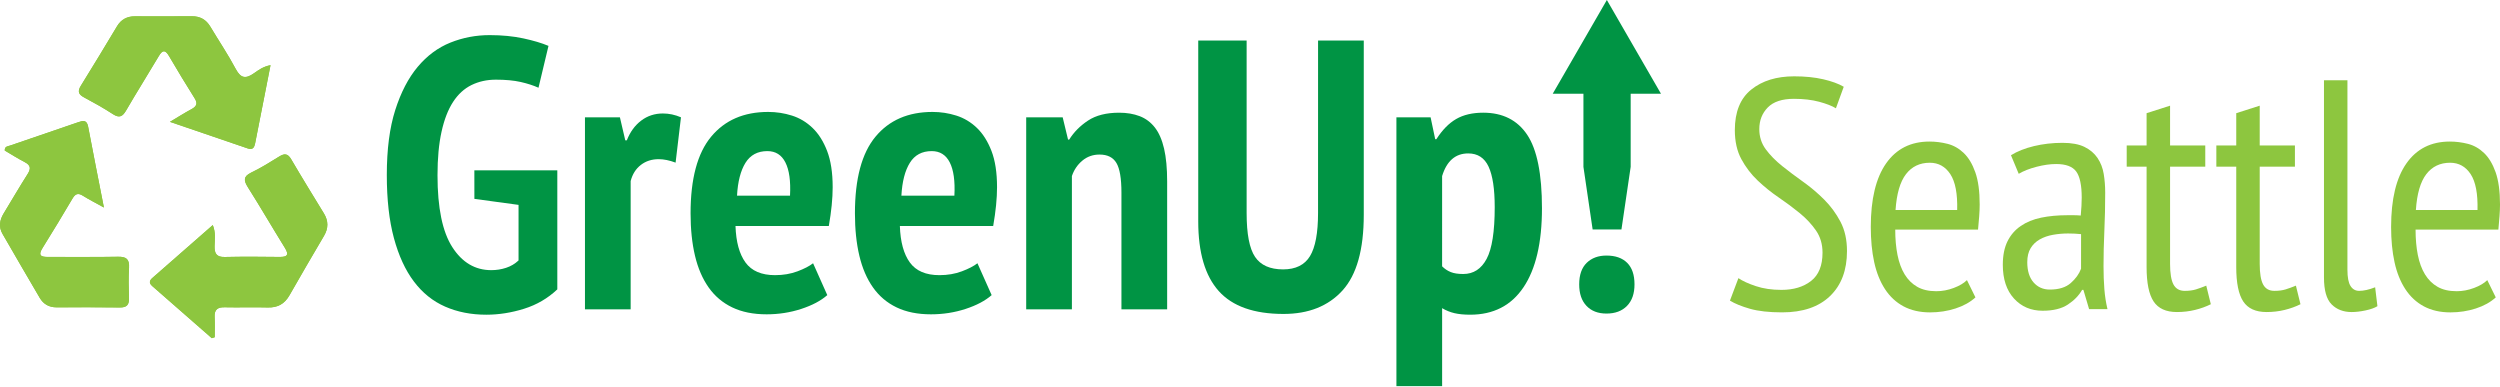
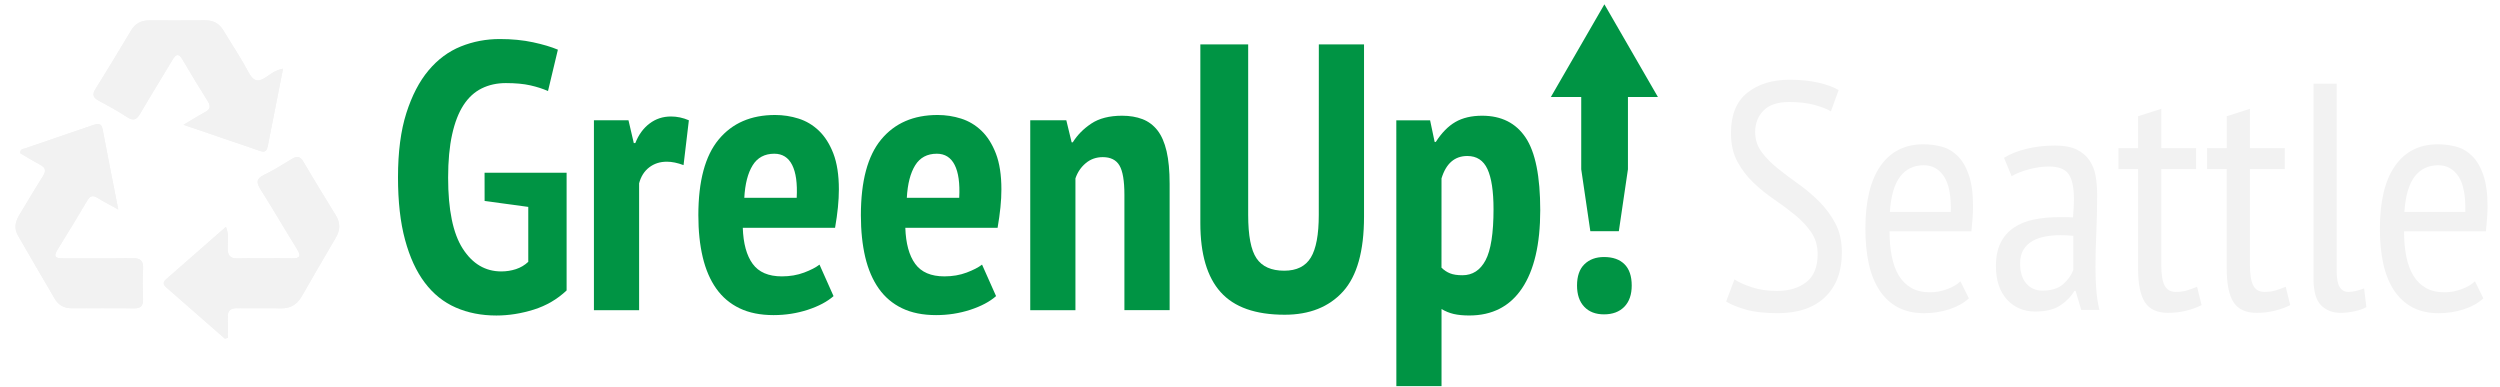
- <svg xmlns="http://www.w3.org/2000/svg" version="1.1" id="Layer_1" x="0px" y="0px" width="270.275px" height="41.744px" viewBox="18.552 13.036 270.275 41.744" enable-background="new 18.552 13.036 270.275 41.744" xml:space="preserve">
+ <svg xmlns="http://www.w3.org/2000/svg" version="1.1" id="Layer_1" x="0px" y="0px" width="273.333px" height="42.213px" viewBox="-1.696 0 273.333 42.213" enable-background="new -1.696 0 273.333 42.213" xml:space="preserve">
  <g>
-     <path fill="#009444" d="M69.835,31.448h8.968v12.871c-1.024,0.969-2.221,1.667-3.591,2.096c-1.37,0.429-2.733,0.644-4.089,0.644   c-1.633,0-3.114-0.291-4.442-0.872c-1.328-0.581-2.457-1.487-3.384-2.72c-0.928-1.23-1.647-2.795-2.159-4.692   c-0.513-1.895-0.768-4.172-0.768-6.829c0-2.767,0.304-5.107,0.913-7.016c0.609-1.91,1.418-3.467,2.429-4.671   c1.01-1.204,2.186-2.076,3.529-2.616c1.343-0.54,2.761-0.81,4.256-0.81c1.329,0,2.539,0.118,3.633,0.353   c1.093,0.235,1.999,0.506,2.719,0.81l-1.08,4.525c-0.554-0.249-1.197-0.457-1.93-0.623c-0.734-0.166-1.626-0.249-2.678-0.249   c-0.969,0-1.847,0.194-2.636,0.581c-0.789,0.388-1.453,0.997-1.993,1.827c-0.539,0.831-0.955,1.903-1.245,3.218   c-0.291,1.315-0.436,2.885-0.436,4.712c0,3.515,0.532,6.103,1.599,7.764c1.065,1.661,2.47,2.491,4.214,2.491   c0.553,0,1.085-0.083,1.598-0.251c0.512-0.167,0.962-0.434,1.35-0.798v-6.007l-4.774-0.65L69.835,31.448L69.835,31.448z" />
-     <path fill="#009444" d="M91.59,30.618c-0.665-0.249-1.273-0.374-1.827-0.374c-0.747,0-1.391,0.208-1.93,0.623   c-0.54,0.416-0.907,0.997-1.101,1.744v13.867h-4.94v-20.76h3.778l0.581,2.492h0.166c0.359-0.914,0.878-1.625,1.557-2.138   c0.677-0.512,1.459-0.768,2.346-0.768c0.665,0,1.314,0.139,1.952,0.415L91.59,30.618z" />
-     <path fill="#009444" d="M107.99,44.941c-0.692,0.609-1.633,1.107-2.823,1.495s-2.436,0.581-3.736,0.581   c-1.439,0-2.678-0.249-3.716-0.748c-1.038-0.498-1.889-1.218-2.553-2.159c-0.664-0.94-1.156-2.083-1.474-3.425   c-0.319-1.342-0.478-2.871-0.478-4.587c0-3.737,0.74-6.498,2.222-8.283c1.48-1.785,3.535-2.678,6.165-2.678   c0.885,0,1.744,0.132,2.574,0.395c0.831,0.263,1.571,0.706,2.221,1.329c0.65,0.622,1.177,1.453,1.578,2.491   c0.4,1.038,0.602,2.346,0.602,3.923c0,0.61-0.035,1.26-0.104,1.952c-0.069,0.692-0.173,1.44-0.312,2.242H98.067   c0.056,1.716,0.415,3.031,1.08,3.944c0.664,0.913,1.729,1.37,3.197,1.37c0.886,0,1.695-0.139,2.429-0.415   c0.733-0.277,1.294-0.567,1.681-0.872L107.99,44.941z M101.513,29.372c-1.052,0-1.841,0.422-2.367,1.266   c-0.526,0.845-0.831,2.028-0.914,3.55h5.729c0.083-1.578-0.083-2.774-0.499-3.591C103.049,29.781,102.398,29.372,101.513,29.372z" />
-     <path fill="#009444" d="M125.759,44.941c-0.692,0.609-1.634,1.107-2.823,1.495c-1.19,0.388-2.436,0.581-3.736,0.581   c-1.44,0-2.678-0.249-3.716-0.748c-1.039-0.498-1.889-1.218-2.553-2.159c-0.664-0.94-1.156-2.083-1.474-3.425   c-0.318-1.342-0.478-2.871-0.478-4.587c0-3.737,0.74-6.498,2.221-8.283c1.481-1.785,3.535-2.678,6.166-2.678   c0.886,0,1.744,0.132,2.574,0.395c0.831,0.263,1.571,0.706,2.222,1.329c0.65,0.622,1.175,1.453,1.578,2.491   c0.401,1.038,0.602,2.346,0.602,3.923c0,0.61-0.035,1.26-0.104,1.952c-0.07,0.692-0.173,1.44-0.312,2.242h-10.089   c0.056,1.716,0.415,3.031,1.08,3.944s1.729,1.37,3.197,1.37c0.885,0,1.695-0.139,2.428-0.415c0.733-0.277,1.294-0.567,1.682-0.872   L125.759,44.941z M119.282,29.372c-1.053,0-1.842,0.422-2.366,1.266c-0.526,0.845-0.831,2.028-0.914,3.55h5.729   c0.083-1.578-0.083-2.774-0.499-3.591C120.819,29.781,120.167,29.372,119.282,29.372z" />
-     <path fill="#009444" d="M139.791,46.477V33.856c0-1.521-0.18-2.587-0.54-3.197c-0.359-0.608-0.969-0.914-1.827-0.914   c-0.72,0-1.342,0.222-1.868,0.665c-0.526,0.443-0.899,0.997-1.121,1.661v14.406h-4.941V25.718h3.944l0.581,2.408h0.125   c0.499-0.803,1.176-1.487,2.035-2.055c0.857-0.567,1.979-0.851,3.363-0.851c0.83,0,1.57,0.125,2.222,0.374   c0.649,0.25,1.196,0.658,1.64,1.226c0.442,0.567,0.774,1.328,0.997,2.283c0.221,0.955,0.332,2.138,0.332,3.55v13.824H139.791z" />
-     <path fill="#009444" d="M161.048,17.416h4.941v18.849c0,3.764-0.769,6.491-2.304,8.179c-1.537,1.688-3.661,2.532-6.374,2.532   c-3.184,0-5.516-0.823-6.996-2.47c-1.48-1.646-2.221-4.158-2.221-7.536V17.416h5.231v18.641c0,2.27,0.303,3.854,0.913,4.753   c0.608,0.9,1.619,1.35,3.03,1.35c1.356,0,2.326-0.478,2.906-1.432c0.582-0.955,0.872-2.512,0.872-4.671L161.048,17.416   L161.048,17.416z" />
-     <path fill="#009444" d="M169.518,25.718h3.696l0.498,2.367h0.125c0.637-0.996,1.349-1.723,2.137-2.18   c0.789-0.457,1.765-0.686,2.927-0.686c2.104,0,3.689,0.796,4.755,2.387c1.065,1.592,1.598,4.243,1.598,7.951   c0,3.71-0.665,6.554-1.993,8.532c-1.329,1.98-3.253,2.969-5.771,2.969c-0.663,0-1.231-0.056-1.702-0.167   c-0.471-0.111-0.913-0.291-1.328-0.54v8.428h-4.941L169.518,25.718L169.518,25.718z M174.458,41.827   c0.277,0.277,0.588,0.485,0.934,0.623c0.347,0.14,0.795,0.208,1.35,0.208c1.107,0,1.951-0.546,2.533-1.64   c0.581-1.093,0.871-2.954,0.871-5.584c0-1.965-0.221-3.425-0.663-4.38c-0.443-0.955-1.177-1.432-2.201-1.432   c-1.384,0-2.325,0.816-2.823,2.449L174.458,41.827L174.458,41.827z" />
+     <path fill="#009444" d="M51.283,18.883h8.97v12.872c-1.024,0.969-2.223,1.666-3.593,2.096c-1.37,0.428-2.731,0.645-4.089,0.645   c-1.633,0-3.114-0.291-4.44-0.873c-1.328-0.58-2.457-1.486-3.386-2.721c-0.928-1.229-1.646-2.795-2.157-4.691   c-0.515-1.895-0.77-4.172-0.77-6.828c0-2.769,0.304-5.107,0.913-7.017c0.609-1.91,1.418-3.468,2.429-4.672   c1.012-1.204,2.188-2.076,3.529-2.616s2.761-0.81,4.256-0.81c1.329,0,2.539,0.118,3.633,0.353c1.095,0.235,1.999,0.506,2.721,0.81   l-1.08,4.524c-0.556-0.248-1.197-0.457-1.932-0.623c-0.733-0.166-1.626-0.248-2.678-0.248c-0.969,0-1.847,0.192-2.636,0.58   c-0.789,0.389-1.453,0.998-1.993,1.828c-0.539,0.83-0.955,1.901-1.245,3.217c-0.291,1.314-0.436,2.886-0.436,4.713   c0,3.514,0.53,6.102,1.599,7.764c1.065,1.66,2.47,2.49,4.214,2.49c0.553,0,1.085-0.082,1.6-0.25   c0.512-0.168,0.962-0.434,1.35-0.799v-6.006l-4.774-0.65L51.283,18.883L51.283,18.883z" />
+     <path fill="#009444" d="M73.038,18.053c-0.665-0.249-1.271-0.374-1.825-0.374c-0.747,0-1.393,0.208-1.932,0.623   c-0.54,0.416-0.907,0.997-1.101,1.743v13.868h-4.94V13.152h3.778l0.581,2.492h0.166c0.357-0.914,0.878-1.625,1.557-2.138   c0.677-0.514,1.459-0.77,2.348-0.77c0.663,0,1.312,0.139,1.95,0.415L73.038,18.053z" />
+     <path fill="#009444" d="M89.438,32.376c-0.692,0.607-1.633,1.105-2.823,1.496c-1.188,0.387-2.436,0.58-3.734,0.58   c-1.439,0-2.68-0.248-3.718-0.748c-1.038-0.498-1.889-1.219-2.553-2.158c-0.664-0.941-1.156-2.084-1.474-3.426   c-0.319-1.344-0.479-2.871-0.479-4.586c0-3.739,0.74-6.499,2.224-8.284c1.479-1.785,3.533-2.678,6.165-2.678   c0.885,0,1.742,0.131,2.572,0.395c0.831,0.263,1.571,0.705,2.223,1.328c0.648,0.623,1.177,1.453,1.578,2.492   c0.398,1.037,0.602,2.346,0.602,3.922c0,0.61-0.035,1.26-0.104,1.954c-0.067,0.689-0.173,1.438-0.312,2.24H79.515   c0.056,1.717,0.415,3.031,1.08,3.943c0.664,0.914,1.729,1.371,3.197,1.371c0.886,0,1.693-0.141,2.429-0.416   c0.731-0.277,1.294-0.566,1.681-0.871L89.438,32.376z M82.962,16.807c-1.054,0-1.843,0.422-2.367,1.266   c-0.526,0.846-0.831,2.028-0.914,3.551h5.729c0.083-1.579-0.083-2.774-0.499-3.592C84.497,17.216,83.846,16.807,82.962,16.807z" />
+     <path fill="#009444" d="M107.207,32.376c-0.69,0.607-1.634,1.105-2.821,1.496c-1.19,0.387-2.438,0.58-3.736,0.58   c-1.439,0-2.678-0.248-3.716-0.748c-1.039-0.498-1.889-1.219-2.553-2.158c-0.664-0.941-1.156-2.084-1.476-3.426   c-0.316-1.344-0.478-2.871-0.478-4.586c0-3.739,0.74-6.499,2.221-8.284c1.481-1.785,3.535-2.678,6.166-2.678   c0.886,0,1.744,0.131,2.574,0.395c0.831,0.263,1.571,0.705,2.222,1.328c0.651,0.623,1.175,1.453,1.578,2.492   c0.401,1.037,0.602,2.346,0.602,3.922c0,0.61-0.033,1.26-0.104,1.954c-0.07,0.689-0.173,1.438-0.312,2.24H97.285   c0.058,1.717,0.415,3.031,1.08,3.943c0.665,0.914,1.729,1.371,3.197,1.371c0.885,0,1.695-0.141,2.428-0.416   c0.733-0.277,1.294-0.566,1.684-0.871L107.207,32.376z M100.73,16.807c-1.053,0-1.842,0.422-2.366,1.266   c-0.524,0.846-0.831,2.028-0.914,3.551h5.729c0.083-1.579-0.083-2.774-0.499-3.592C102.267,17.216,101.615,16.807,100.73,16.807z" />
+     <path fill="#009444" d="M121.239,33.913V21.292c0-1.522-0.18-2.588-0.54-3.198c-0.357-0.608-0.969-0.914-1.827-0.914   c-0.72,0-1.342,0.222-1.866,0.665c-0.526,0.442-0.899,0.997-1.121,1.661v14.407h-4.941V13.152h3.944l0.581,2.408h0.125   c0.499-0.803,1.176-1.485,2.035-2.056c0.855-0.566,1.979-0.852,3.361-0.852c0.83,0,1.57,0.125,2.224,0.374   c0.647,0.25,1.194,0.658,1.64,1.226c0.442,0.568,0.774,1.328,0.997,2.283c0.221,0.955,0.332,2.14,0.332,3.551v13.825h-4.943V33.913   z" />
+     <path fill="#009444" d="M142.496,4.851h4.941V23.7c0,3.764-0.769,6.49-2.304,8.18c-1.537,1.688-3.661,2.531-6.374,2.531   c-3.186,0-5.518-0.822-6.996-2.471c-1.48-1.645-2.221-4.156-2.221-7.535V4.851h5.229v18.642c0,2.27,0.303,3.854,0.913,4.752   c0.608,0.9,1.619,1.352,3.03,1.352c1.354,0,2.325-0.479,2.904-1.434c0.582-0.955,0.872-2.512,0.872-4.67L142.496,4.851   L142.496,4.851z" />
+     <path fill="#009444" d="M150.967,13.153h3.694l0.498,2.367h0.125c0.639-0.996,1.351-1.723,2.139-2.18   c0.789-0.457,1.765-0.688,2.927-0.688c2.104,0,3.688,0.797,4.755,2.389c1.065,1.592,1.598,4.242,1.598,7.952   c0,3.709-0.665,6.553-1.991,8.529c-1.329,1.98-3.255,2.971-5.771,2.971c-0.663,0-1.23-0.057-1.702-0.166   c-0.471-0.111-0.913-0.291-1.328-0.541v8.428h-4.939L150.967,13.153L150.967,13.153z M155.906,29.263   c0.277,0.277,0.588,0.484,0.936,0.623c0.347,0.139,0.795,0.207,1.35,0.207c1.107,0,1.951-0.545,2.533-1.639   c0.581-1.096,0.871-2.955,0.871-5.584c0-1.967-0.223-3.427-0.663-4.382c-0.443-0.954-1.177-1.432-2.201-1.432   c-1.384,0-2.325,0.815-2.823,2.448L155.906,29.263L155.906,29.263z" />
    <g>
-       <polygon fill="#009444" points="189.737,31.074 190.732,37.842 193.847,37.842 194.844,31.074 194.844,23.167 198.119,23.167     192.269,13.036 186.419,23.167 189.737,23.167   " />
-       <path fill="#009444" d="M192.228,40.665c-0.887,0-1.599,0.264-2.139,0.789c-0.54,0.526-0.81,1.302-0.81,2.326    c0,0.996,0.263,1.771,0.789,2.324c0.526,0.554,1.246,0.831,2.16,0.831c0.941,0,1.681-0.277,2.221-0.831    c0.54-0.553,0.809-1.328,0.809-2.324c0-1.024-0.262-1.799-0.789-2.326C193.943,40.929,193.196,40.665,192.228,40.665z" />
+       <polygon fill="#009444" points="171.185,18.509 172.18,25.276 175.296,25.276 176.292,18.509 176.292,10.602 179.567,10.602     173.718,0.471 167.867,10.602 171.185,10.602   " />
+       <path fill="#009444" d="M173.677,28.101c-0.889,0-1.601,0.264-2.141,0.789s-0.81,1.301-0.81,2.326c0,0.996,0.263,1.77,0.789,2.324    c0.524,0.553,1.246,0.83,2.16,0.83c0.939,0,1.681-0.277,2.221-0.83c0.54-0.555,0.809-1.328,0.809-2.324    c0-1.025-0.262-1.799-0.789-2.326C175.391,28.364,174.644,28.101,173.677,28.101z" />
    </g>
    <g>
-       <path fill="#8DC63F" d="M47.799,20.08c-0.795,0.151-1.303,0.532-1.791,0.875c-0.889,0.626-1.427,0.56-1.973-0.467    c-0.833-1.566-1.831-3.046-2.743-4.572c-0.46-0.77-1.111-1.132-2.01-1.124c-2.048,0.017-4.097,0.009-6.146,0.005    c-0.843,0-1.485,0.335-1.926,1.066c-1.297,2.151-2.585,4.309-3.916,6.439c-0.386,0.619-0.258,0.941,0.353,1.267    c1.056,0.564,2.105,1.149,3.108,1.803c0.706,0.46,1.048,0.266,1.438-0.406c1.144-1.972,2.363-3.9,3.524-5.862    c0.406-0.686,0.698-0.707,1.108-0.007c0.899,1.534,1.817,3.057,2.766,4.56c0.37,0.585,0.196,0.892-0.35,1.185    c-0.703,0.378-1.377,0.807-2.32,1.366c2.993,1.021,5.716,1.952,8.439,2.882c0.534,0.183,0.693-0.146,0.776-0.568    C46.683,25.762,47.225,23,47.799,20.08z M29.786,35.471c-0.616-3.141-1.176-5.94-1.706-8.744    c-0.146-0.774-0.576-0.649-1.104-0.467c-2.449,0.844-4.905,1.67-7.353,2.518c-0.22,0.077-0.571,0.061-0.561,0.532    c0.699,0.408,1.415,0.866,2.165,1.255c0.641,0.333,0.683,0.698,0.31,1.286c-0.89,1.404-1.728,2.841-2.592,4.263    c-0.434,0.712-0.553,1.457-0.127,2.199c1.33,2.312,2.679,4.615,4.025,6.918c0.404,0.693,1.017,1.033,1.822,1.033    c2.282-0.002,4.564-0.021,6.846,0.013c0.781,0.012,1.011-0.317,0.985-1.042c-0.037-1.082-0.058-2.168,0.006-3.248    c0.055-0.92-0.284-1.212-1.197-1.193c-2.513,0.05-5.028,0.006-7.542,0.022c-0.78,0.005-1.125-0.147-0.611-0.971    c1.106-1.771,2.184-3.561,3.246-5.358c0.304-0.513,0.606-0.608,1.118-0.287C28.163,34.604,28.847,34.949,29.786,35.471z     M41.451,49.598c0.105-0.035,0.21-0.071,0.315-0.107c0-0.721,0.033-1.445-0.009-2.164c-0.047-0.815,0.308-1.09,1.096-1.071    c1.546,0.037,3.095-0.026,4.64,0.02c1.089,0.033,1.831-0.39,2.365-1.334c1.219-2.152,2.476-4.284,3.728-6.419    c0.476-0.812,0.479-1.601-0.012-2.407c-1.188-1.948-2.387-3.889-3.539-5.858c-0.368-0.629-0.721-0.658-1.296-0.301    c-0.984,0.612-1.976,1.228-3.018,1.73c-0.885,0.427-0.831,0.865-0.366,1.6c1.362,2.158,2.645,4.365,3.988,6.534    c0.475,0.765,0.278,1.003-0.573,0.993c-1.972-0.023-3.945-0.041-5.916,0.006c-0.9,0.021-1.123-0.38-1.105-1.188    c0.015-0.697,0.147-1.424-0.194-2.264c-2.248,1.968-4.394,3.85-6.543,5.728c-0.334,0.292-0.348,0.568-0.007,0.864    C37.157,45.837,39.303,47.719,41.451,49.598z" />
-       <path fill="#8DC63F" d="M47.799,20.08c-0.574,2.919-1.117,5.682-1.662,8.445c-0.083,0.421-0.242,0.75-0.776,0.567    c-2.723-0.931-5.447-1.86-8.439-2.882c0.942-0.559,1.617-0.987,2.32-1.366c0.545-0.294,0.72-0.6,0.35-1.185    c-0.948-1.503-1.867-3.026-2.766-4.56c-0.41-0.699-0.703-0.679-1.108,0.007c-1.161,1.962-2.38,3.891-3.524,5.862    c-0.39,0.671-0.732,0.866-1.438,0.406c-1.002-0.653-2.052-1.239-3.108-1.803c-0.61-0.326-0.738-0.648-0.353-1.267    c1.33-2.131,2.619-4.288,3.916-6.439c0.44-0.73,1.083-1.067,1.926-1.066c2.049,0.003,4.097,0.011,6.146-0.006    c0.899-0.008,1.55,0.354,2.01,1.124c0.912,1.526,1.91,3.005,2.743,4.572c0.546,1.027,1.084,1.094,1.973,0.467    C46.496,20.612,47.004,20.231,47.799,20.08z" />
-       <path fill="#8DC63F" d="M29.786,35.471c-0.939-0.522-1.623-0.868-2.269-1.274c-0.511-0.321-0.814-0.226-1.118,0.288    c-1.062,1.797-2.14,3.587-3.246,5.358c-0.514,0.823-0.169,0.975,0.611,0.97c2.514-0.016,5.029,0.029,7.542-0.021    c0.913-0.019,1.251,0.273,1.197,1.193c-0.064,1.079-0.042,2.166-0.005,3.248c0.024,0.725-0.205,1.054-0.986,1.042    c-2.282-0.035-4.564-0.016-6.846-0.014c-0.806,0.001-1.417-0.339-1.822-1.032c-1.346-2.302-2.696-4.605-4.025-6.918    c-0.426-0.742-0.307-1.485,0.127-2.199c0.863-1.421,1.702-2.858,2.592-4.262c0.373-0.588,0.331-0.953-0.31-1.286    c-0.75-0.389-1.465-0.846-2.165-1.255c-0.01-0.47,0.341-0.456,0.561-0.531c2.448-0.848,4.904-1.673,7.353-2.518    c0.528-0.182,0.958-0.308,1.104,0.467C28.609,29.531,29.17,32.33,29.786,35.471z" />
-       <path fill="#8DC63F" d="M41.451,49.598c-2.148-1.879-4.295-3.76-6.445-5.638c-0.341-0.296-0.328-0.572,0.007-0.864    c2.149-1.878,4.295-3.759,6.543-5.728c0.341,0.839,0.209,1.567,0.194,2.264c-0.017,0.808,0.205,1.21,1.105,1.188    c1.971-0.046,3.944-0.03,5.916-0.006c0.852,0.011,1.048-0.227,0.573-0.993c-1.344-2.169-2.626-4.376-3.988-6.534    c-0.464-0.735-0.519-1.173,0.366-1.6c1.042-0.502,2.033-1.118,3.018-1.73c0.575-0.357,0.929-0.329,1.296,0.301    c1.151,1.969,2.35,3.91,3.539,5.858c0.491,0.805,0.489,1.595,0.012,2.407c-1.251,2.135-2.508,4.267-3.728,6.419    c-0.535,0.944-1.276,1.367-2.365,1.334c-1.545-0.046-3.094,0.017-4.64-0.02c-0.788-0.019-1.143,0.255-1.096,1.071    c0.042,0.719,0.009,1.442,0.009,2.164C41.662,49.526,41.557,49.562,41.451,49.598z" />
+       <path fill="#F2F2F2" d="M29.247,7.515c-0.795,0.151-1.303,0.532-1.791,0.875c-0.889,0.626-1.427,0.56-1.973-0.467    c-0.833-1.566-1.831-3.046-2.743-4.572c-0.46-0.77-1.109-1.132-2.01-1.124c-2.048,0.017-4.097,0.009-6.146,0.005    c-0.845,0-1.485,0.335-1.928,1.066c-1.297,2.151-2.585,4.309-3.916,6.439c-0.386,0.619-0.258,0.941,0.354,1.268    c1.056,0.563,2.104,1.148,3.106,1.804c0.706,0.46,1.05,0.267,1.438-0.406c1.144-1.972,2.363-3.9,3.522-5.862    c0.406-0.686,0.698-0.707,1.108-0.007c0.899,1.534,1.817,3.055,2.766,4.56c0.37,0.585,0.196,0.892-0.35,1.185    c-0.703,0.379-1.377,0.809-2.32,1.366c2.993,1.021,5.718,1.952,8.439,2.882c0.534,0.184,0.692-0.146,0.775-0.566    C28.132,13.198,28.674,10.435,29.247,7.515z M11.234,22.907c-0.616-3.142-1.176-5.94-1.706-8.745    c-0.146-0.773-0.576-0.648-1.104-0.468c-2.449,0.845-4.905,1.671-7.354,2.519c-0.22,0.076-0.571,0.062-0.561,0.531    C1.208,17.153,1.925,17.611,2.675,18c0.641,0.332,0.683,0.697,0.31,1.285c-0.89,1.404-1.728,2.842-2.592,4.264    c-0.435,0.713-0.553,1.457-0.127,2.199c1.33,2.312,2.679,4.613,4.023,6.918C4.693,33.358,5.307,33.7,6.111,33.7    c2.282-0.002,4.564-0.021,6.847,0.012c0.78,0.014,1.012-0.316,0.984-1.041c-0.037-1.082-0.058-2.168,0.006-3.248    c0.057-0.92-0.284-1.213-1.195-1.193c-2.515,0.051-5.028,0.006-7.542,0.021c-0.78,0.006-1.125-0.146-0.611-0.971    c1.104-1.771,2.184-3.561,3.246-5.357c0.304-0.514,0.604-0.607,1.118-0.287C9.611,22.04,10.296,22.384,11.234,22.907z     M22.899,37.034c0.105-0.035,0.21-0.072,0.315-0.107c0-0.721,0.031-1.445-0.011-2.164c-0.047-0.812,0.31-1.09,1.098-1.07    c1.546,0.037,3.095-0.025,4.64,0.021c1.089,0.033,1.831-0.391,2.365-1.334c1.219-2.152,2.476-4.285,3.728-6.42    c0.478-0.812,0.479-1.602-0.012-2.406c-1.188-1.949-2.387-3.889-3.539-5.859c-0.368-0.629-0.721-0.657-1.296-0.301    c-0.984,0.612-1.976,1.228-3.018,1.729c-0.887,0.428-0.831,0.864-0.366,1.601c1.36,2.158,2.645,4.365,3.986,6.535    c0.477,0.764,0.278,1.002-0.571,0.992c-1.974-0.023-3.945-0.041-5.916,0.006c-0.9,0.02-1.123-0.379-1.105-1.189    c0.017-0.695,0.147-1.424-0.192-2.264c-2.248,1.969-4.396,3.85-6.543,5.73c-0.334,0.291-0.35,0.566-0.009,0.861    C18.605,33.272,20.752,35.153,22.899,37.034z" />
+       <path fill="#F2F2F2" d="M29.247,7.515c-0.572,2.919-1.115,5.683-1.66,8.444c-0.083,0.422-0.242,0.75-0.776,0.566    c-2.723-0.931-5.447-1.859-8.439-2.882c0.942-0.56,1.617-0.985,2.32-1.366c0.545-0.294,0.72-0.6,0.35-1.185    c-0.946-1.503-1.865-3.026-2.766-4.56c-0.41-0.699-0.703-0.679-1.107,0.007c-1.16,1.962-2.381,3.891-3.523,5.862    c-0.39,0.673-0.732,0.866-1.438,0.406c-1.002-0.651-2.052-1.239-3.106-1.804c-0.61-0.325-0.738-0.647-0.354-1.268    c1.33-2.131,2.619-4.288,3.916-6.438c0.44-0.73,1.083-1.067,1.928-1.066c2.049,0.003,4.097,0.011,6.146-0.006    c0.899-0.008,1.55,0.354,2.01,1.124c0.912,1.526,1.91,3.005,2.743,4.572c0.546,1.027,1.084,1.094,1.974,0.467    C27.944,8.047,28.452,7.666,29.247,7.515z" />
+       <path fill="#F2F2F2" d="M11.234,22.907c-0.938-0.521-1.623-0.869-2.269-1.273c-0.513-0.322-0.814-0.227-1.118,0.287    c-1.062,1.797-2.142,3.588-3.246,5.357c-0.514,0.822-0.169,0.975,0.611,0.971c2.514-0.018,5.027,0.027,7.542-0.021    c0.913-0.02,1.251,0.273,1.195,1.193c-0.062,1.078-0.042,2.166-0.005,3.248c0.024,0.725-0.205,1.055-0.984,1.041    c-2.282-0.033-4.564-0.016-6.848-0.014c-0.806,0.002-1.417-0.34-1.82-1.031c-1.348-2.303-2.696-4.605-4.025-6.918    c-0.426-0.742-0.307-1.484,0.127-2.199c0.863-1.422,1.702-2.858,2.592-4.262c0.373-0.588,0.331-0.953-0.31-1.287    c-0.75-0.389-1.465-0.846-2.165-1.254c-0.01-0.471,0.341-0.457,0.561-0.531c2.448-0.848,4.904-1.674,7.354-2.519    c0.526-0.182,0.958-0.308,1.104,0.468C10.057,16.966,10.618,19.765,11.234,22.907z" />
+       <path fill="#F2F2F2" d="M22.899,37.034c-2.146-1.881-4.295-3.762-6.445-5.639c-0.341-0.297-0.326-0.572,0.009-0.863    c2.147-1.879,4.295-3.76,6.543-5.729c0.341,0.838,0.209,1.566,0.192,2.264c-0.017,0.809,0.205,1.209,1.105,1.188    c1.971-0.045,3.942-0.029,5.916-0.006c0.852,0.012,1.048-0.227,0.573-0.992c-1.346-2.17-2.628-4.377-3.988-6.534    c-0.464-0.735-0.521-1.173,0.366-1.602c1.042-0.502,2.031-1.117,3.018-1.729c0.575-0.355,0.929-0.329,1.296,0.301    c1.151,1.971,2.352,3.911,3.539,5.858c0.491,0.805,0.489,1.596,0.012,2.406c-1.251,2.137-2.508,4.268-3.728,6.42    c-0.535,0.943-1.276,1.367-2.365,1.334c-1.545-0.047-3.094,0.018-4.64-0.021c-0.788-0.018-1.145,0.256-1.098,1.072    c0.042,0.719,0.011,1.441,0.011,2.164C23.11,36.962,23.006,36.997,22.899,37.034z" />
    </g>
    <g>
-       <path fill="#8DC63F" d="M206.492,43.106c0.445,0.306,1.075,0.594,1.885,0.864c0.811,0.271,1.732,0.405,2.768,0.405    c1.314,0,2.383-0.323,3.207-0.97c0.823-0.646,1.233-1.662,1.233-3.049c0-0.916-0.234-1.714-0.704-2.396    c-0.471-0.681-1.058-1.31-1.763-1.886c-0.704-0.575-1.462-1.14-2.273-1.692c-0.81-0.551-1.568-1.163-2.273-1.833    c-0.704-0.669-1.292-1.439-1.762-2.308c-0.47-0.869-0.705-1.915-0.705-3.137c0-1.974,0.593-3.437,1.781-4.388    c1.185-0.952,2.731-1.428,4.634-1.428c1.175,0,2.222,0.105,3.138,0.317c0.916,0.211,1.657,0.482,2.221,0.811l-0.846,2.326    c-0.423-0.258-1.029-0.493-1.815-0.705c-0.788-0.211-1.699-0.317-2.732-0.317c-1.27,0-2.209,0.312-2.82,0.934    c-0.611,0.623-0.916,1.404-0.916,2.344c0,0.823,0.235,1.551,0.704,2.186c0.47,0.634,1.058,1.233,1.763,1.797    c0.705,0.564,1.463,1.134,2.273,1.709c0.811,0.577,1.569,1.217,2.273,1.921c0.704,0.705,1.292,1.504,1.762,2.397    c0.471,0.893,0.705,1.951,0.705,3.172c0,2.067-0.612,3.689-1.833,4.864c-1.222,1.175-2.949,1.762-5.182,1.762    c-1.409,0-2.567-0.129-3.471-0.387c-0.906-0.258-1.627-0.552-2.168-0.882L206.492,43.106z" />
-       <path fill="#8DC63F" d="M232.117,45.186c-0.565,0.518-1.282,0.917-2.15,1.199c-0.87,0.281-1.786,0.423-2.749,0.423    c-1.105,0-2.062-0.218-2.874-0.652c-0.81-0.435-1.48-1.057-2.009-1.868c-0.528-0.811-0.916-1.78-1.163-2.908    c-0.246-1.128-0.369-2.397-0.369-3.806c0-3.008,0.551-5.299,1.656-6.873c1.104-1.575,2.667-2.361,4.688-2.361    c0.658,0,1.31,0.083,1.957,0.247c0.646,0.165,1.227,0.493,1.744,0.987c0.517,0.493,0.935,1.186,1.251,2.079    c0.318,0.894,0.476,2.057,0.476,3.489c0,0.4-0.017,0.829-0.053,1.287s-0.077,0.934-0.124,1.427h-8.952    c0,1.01,0.081,1.926,0.246,2.749c0.165,0.824,0.423,1.521,0.775,2.098c0.352,0.576,0.805,1.022,1.356,1.339    c0.552,0.317,1.24,0.477,2.062,0.477c0.635,0,1.263-0.118,1.887-0.353c0.621-0.235,1.097-0.517,1.427-0.846L232.117,45.186z     M230.142,35.74c0.047-1.762-0.2-3.054-0.74-3.877c-0.541-0.822-1.281-1.233-2.221-1.233c-1.081,0-1.939,0.411-2.573,1.233    c-0.635,0.823-1.01,2.115-1.129,3.877H230.142z" />
-       <path fill="#8DC63F" d="M235.958,29.818c0.682-0.423,1.51-0.751,2.486-0.987c0.975-0.234,2.003-0.353,3.084-0.353    c0.987,0,1.779,0.147,2.379,0.441c0.599,0.294,1.069,0.693,1.409,1.198c0.341,0.506,0.564,1.081,0.67,1.728    c0.106,0.647,0.159,1.321,0.159,2.026c0,1.41-0.03,2.785-0.091,4.124s-0.09,2.608-0.09,3.807c0,0.894,0.029,1.721,0.09,2.485    c0.061,0.763,0.173,1.486,0.337,2.167h-1.987l-0.616-2.079h-0.139c-0.35,0.611-0.863,1.14-1.54,1.586    c-0.677,0.446-1.586,0.669-2.729,0.669c-1.26,0-2.292-0.44-3.097-1.321c-0.804-0.881-1.207-2.098-1.207-3.649    c0-1.009,0.169-1.856,0.507-2.537c0.337-0.681,0.815-1.233,1.433-1.656c0.618-0.423,1.352-0.723,2.202-0.899    c0.851-0.176,1.801-0.265,2.85-0.265c0.234,0,0.466,0,0.699,0s0.478,0.012,0.734,0.035c0.069-0.728,0.105-1.375,0.105-1.938    c0-1.339-0.198-2.279-0.593-2.82c-0.396-0.541-1.118-0.811-2.166-0.811c-0.652,0-1.361,0.101-2.13,0.3    c-0.769,0.2-1.409,0.453-1.921,0.758L235.958,29.818z M243.536,38.348c-0.231-0.023-0.463-0.041-0.696-0.053    c-0.233-0.011-0.464-0.018-0.697-0.018c-0.556,0-1.102,0.047-1.637,0.142c-0.535,0.095-1.01,0.259-1.427,0.494    c-0.418,0.234-0.75,0.552-0.993,0.951c-0.244,0.399-0.366,0.905-0.366,1.516c0,0.94,0.226,1.668,0.679,2.186    c0.453,0.517,1.039,0.775,1.757,0.775c0.976,0,1.73-0.234,2.265-0.704c0.534-0.47,0.906-0.987,1.114-1.551L243.536,38.348    L243.536,38.348z" />
-       <path fill="#8DC63F" d="M248.47,28.761h2.15v-3.489l2.538-0.811v4.3h3.806v2.291h-3.806v10.503c0,1.035,0.123,1.78,0.369,2.238    c0.247,0.458,0.652,0.688,1.216,0.688c0.47,0,0.875-0.053,1.216-0.159s0.71-0.241,1.111-0.405l0.494,2.009    c-0.518,0.258-1.088,0.463-1.71,0.616c-0.623,0.153-1.275,0.229-1.957,0.229c-1.175,0-2.015-0.383-2.52-1.146    c-0.505-0.764-0.757-2.003-0.757-3.719V31.052h-2.15V28.761L248.47,28.761z" />
-       <path fill="#8DC63F" d="M258.163,28.761h2.15v-3.489l2.537-0.811v4.3h3.806v2.291h-3.806v10.503c0,1.035,0.123,1.78,0.37,2.238    c0.246,0.458,0.652,0.688,1.215,0.688c0.47,0,0.875-0.053,1.217-0.159c0.341-0.105,0.709-0.241,1.11-0.405l0.494,2.009    c-0.518,0.258-1.087,0.463-1.71,0.616s-1.274,0.229-1.957,0.229c-1.175,0-2.015-0.383-2.52-1.146    c-0.505-0.764-0.757-2.003-0.757-3.719V31.052h-2.151v-2.291H258.163z" />
-       <path fill="#8DC63F" d="M272.332,42.19c0,0.822,0.109,1.41,0.334,1.762c0.225,0.353,0.534,0.529,0.936,0.529    c0.492,0,1.068-0.129,1.727-0.387l0.247,2.044c-0.306,0.188-0.734,0.34-1.286,0.458c-0.553,0.117-1.053,0.176-1.498,0.176    c-0.895,0-1.615-0.276-2.168-0.828c-0.553-0.552-0.827-1.521-0.827-2.908V21.712h2.537L272.332,42.19L272.332,42.19z" />
-       <path fill="#8DC63F" d="M288.368,45.186c-0.563,0.518-1.281,0.917-2.149,1.199c-0.869,0.281-1.787,0.423-2.75,0.423    c-1.104,0-2.062-0.218-2.871-0.652c-0.812-0.435-1.481-1.057-2.011-1.868c-0.528-0.811-0.917-1.78-1.163-2.908    c-0.247-1.128-0.369-2.397-0.369-3.806c0-3.008,0.551-5.299,1.656-6.873c1.104-1.575,2.666-2.361,4.688-2.361    c0.658,0,1.31,0.083,1.957,0.247c0.646,0.165,1.227,0.493,1.744,0.987c0.517,0.493,0.935,1.186,1.252,2.079    c0.315,0.894,0.476,2.057,0.476,3.489c0,0.4-0.019,0.829-0.054,1.287c-0.034,0.458-0.076,0.934-0.123,1.427h-8.952    c0,1.01,0.081,1.926,0.245,2.749c0.164,0.824,0.424,1.521,0.775,2.098c0.354,0.576,0.805,1.022,1.357,1.339    c0.551,0.317,1.238,0.477,2.062,0.477c0.635,0,1.264-0.118,1.885-0.353c0.623-0.235,1.1-0.517,1.429-0.846L288.368,45.186z     M286.395,35.74c0.045-1.762-0.201-3.054-0.74-3.877c-0.541-0.822-1.281-1.233-2.221-1.233c-1.082,0-1.938,0.411-2.574,1.233    c-0.633,0.823-1.01,2.115-1.127,3.877H286.395z" />
+       <path fill="#F2F2F2" d="M187.94,30.542c0.445,0.305,1.075,0.594,1.885,0.861c0.812,0.271,1.732,0.406,2.77,0.406    c1.312,0,2.383-0.324,3.207-0.971c0.821-0.646,1.231-1.662,1.231-3.049c0-0.916-0.232-1.715-0.704-2.396    c-0.471-0.68-1.058-1.311-1.763-1.885c-0.704-0.576-1.462-1.141-2.271-1.693c-0.812-0.551-1.568-1.163-2.273-1.833    c-0.704-0.669-1.292-1.438-1.762-2.308c-0.472-0.869-0.705-1.915-0.705-3.138c0-1.975,0.593-3.438,1.781-4.389    c1.185-0.951,2.729-1.428,4.634-1.428c1.175,0,2.222,0.105,3.138,0.316s1.657,0.481,2.221,0.812l-0.846,2.326    c-0.423-0.259-1.029-0.493-1.813-0.705c-0.788-0.211-1.699-0.317-2.732-0.317c-1.271,0-2.209,0.312-2.82,0.934    c-0.609,0.623-0.916,1.404-0.916,2.346c0,0.822,0.235,1.551,0.704,2.188c0.47,0.633,1.06,1.231,1.764,1.797    c0.704,0.562,1.464,1.134,2.272,1.709c0.812,0.576,1.569,1.217,2.273,1.92c0.702,0.705,1.292,1.504,1.762,2.396    c0.471,0.895,0.705,1.951,0.705,3.174c0,2.064-0.612,3.688-1.833,4.861c-1.224,1.176-2.949,1.764-5.184,1.764    c-1.407,0-2.565-0.131-3.471-0.389c-0.906-0.258-1.627-0.551-2.168-0.881L187.94,30.542z" />
+       <path fill="#F2F2F2" d="M213.565,32.622c-0.565,0.518-1.282,0.916-2.15,1.197s-1.784,0.424-2.749,0.424    c-1.104,0-2.062-0.219-2.872-0.65c-0.812-0.436-1.48-1.059-2.011-1.869c-0.526-0.811-0.916-1.779-1.163-2.908    c-0.246-1.127-0.367-2.395-0.367-3.805c0-3.01,0.551-5.301,1.654-6.874c1.104-1.575,2.667-2.361,4.688-2.361    c0.658,0,1.31,0.083,1.957,0.247c0.646,0.165,1.227,0.493,1.744,0.987c0.517,0.492,0.935,1.186,1.251,2.078    c0.316,0.895,0.476,2.057,0.476,3.489c0,0.4-0.017,0.83-0.053,1.287c-0.036,0.459-0.077,0.934-0.124,1.428h-8.952    c0,1.01,0.081,1.926,0.246,2.748c0.165,0.824,0.423,1.521,0.775,2.1c0.352,0.574,0.805,1.021,1.354,1.338    c0.552,0.316,1.24,0.479,2.062,0.479c0.635,0,1.263-0.117,1.887-0.354c0.621-0.234,1.097-0.518,1.427-0.848L213.565,32.622z     M211.591,23.175c0.047-1.762-0.2-3.053-0.74-3.877c-0.541-0.821-1.281-1.232-2.221-1.232c-1.081,0-1.939,0.411-2.573,1.232    c-0.635,0.824-1.01,2.116-1.129,3.877H211.591z" />
+       <path fill="#F2F2F2" d="M217.406,17.252c0.684-0.422,1.51-0.75,2.486-0.986c0.975-0.234,2.003-0.354,3.084-0.354    c0.987,0,1.779,0.146,2.379,0.44c0.599,0.294,1.069,0.692,1.409,1.198c0.341,0.506,0.562,1.081,0.67,1.728    c0.104,0.647,0.159,1.321,0.159,2.027c0,1.41-0.03,2.785-0.091,4.123c-0.062,1.34-0.092,2.607-0.092,3.807    c0,0.896,0.029,1.723,0.092,2.486c0.061,0.762,0.173,1.484,0.337,2.166h-1.987l-0.616-2.078h-0.139    c-0.352,0.609-0.863,1.141-1.54,1.586s-1.586,0.668-2.729,0.668c-1.26,0-2.292-0.438-3.097-1.318    c-0.804-0.883-1.207-2.1-1.207-3.65c0-1.008,0.169-1.855,0.507-2.537c0.337-0.68,0.815-1.232,1.435-1.656    c0.616-0.422,1.352-0.723,2.2-0.898c0.853-0.176,1.803-0.266,2.852-0.266c0.232,0,0.466,0,0.699,0    c0.231,0,0.478,0.014,0.732,0.035c0.069-0.727,0.105-1.375,0.105-1.938c0-1.338-0.198-2.278-0.593-2.819    c-0.396-0.541-1.118-0.812-2.166-0.812c-0.652,0-1.361,0.103-2.132,0.301c-0.769,0.199-1.407,0.453-1.921,0.759L217.406,17.252z     M224.984,25.784c-0.229-0.023-0.463-0.041-0.696-0.055c-0.231-0.01-0.464-0.018-0.695-0.018c-0.558,0-1.104,0.047-1.639,0.143    c-0.533,0.096-1.01,0.258-1.427,0.494c-0.418,0.234-0.75,0.551-0.993,0.951c-0.244,0.398-0.364,0.904-0.364,1.516    c0,0.939,0.226,1.668,0.679,2.186s1.039,0.775,1.757,0.775c0.976,0,1.73-0.234,2.265-0.703c0.534-0.471,0.906-0.988,1.114-1.553    V25.784L224.984,25.784z" />
+       <path fill="#F2F2F2" d="M229.919,16.196h2.148v-3.488l2.538-0.812v4.3h3.806v2.291h-3.806v10.504c0,1.033,0.123,1.779,0.369,2.236    c0.247,0.459,0.652,0.689,1.216,0.689c0.47,0,0.875-0.055,1.216-0.16s0.71-0.24,1.111-0.404l0.494,2.008    c-0.52,0.26-1.088,0.465-1.71,0.617c-0.623,0.152-1.275,0.229-1.957,0.229c-1.175,0-2.017-0.383-2.521-1.146    s-0.757-2.002-0.757-3.719V18.487h-2.148L229.919,16.196L229.919,16.196z" />
+       <path fill="#F2F2F2" d="M239.611,16.196h2.15v-3.488l2.537-0.812v4.3h3.806v2.291h-3.806v10.504c0,1.033,0.123,1.779,0.368,2.236    c0.246,0.459,0.652,0.689,1.217,0.689c0.47,0,0.875-0.055,1.217-0.16c0.341-0.105,0.709-0.24,1.108-0.404l0.494,2.008    c-0.518,0.26-1.087,0.465-1.71,0.617s-1.272,0.229-1.957,0.229c-1.175,0-2.015-0.383-2.52-1.146s-0.757-2.002-0.757-3.719V18.487    h-2.151v-2.291H239.611z" />
+       <path fill="#F2F2F2" d="M253.78,29.626c0,0.822,0.109,1.41,0.334,1.762c0.227,0.354,0.534,0.529,0.938,0.529    c0.492,0,1.066-0.129,1.727-0.389l0.247,2.045c-0.306,0.188-0.734,0.34-1.286,0.459c-0.553,0.115-1.053,0.176-1.498,0.176    c-0.895,0-1.613-0.277-2.168-0.828c-0.553-0.553-0.827-1.521-0.827-2.908V9.147h2.537L253.78,29.626L253.78,29.626z" />
+       <path fill="#F2F2F2" d="M269.816,32.622c-0.562,0.518-1.281,0.916-2.147,1.197c-0.869,0.281-1.787,0.424-2.75,0.424    c-1.104,0-2.062-0.219-2.871-0.65c-0.812-0.436-1.481-1.059-2.013-1.869c-0.526-0.811-0.917-1.779-1.163-2.908    c-0.245-1.127-0.367-2.395-0.367-3.805c0-3.01,0.551-5.301,1.654-6.874c1.104-1.575,2.666-2.361,4.688-2.361    c0.658,0,1.31,0.083,1.957,0.247c0.646,0.165,1.227,0.493,1.744,0.987c0.517,0.492,0.935,1.186,1.252,2.078    c0.313,0.895,0.476,2.057,0.476,3.489c0,0.4-0.019,0.83-0.054,1.287c-0.034,0.459-0.076,0.934-0.123,1.428h-8.952    c0,1.01,0.081,1.926,0.245,2.748c0.164,0.824,0.424,1.521,0.775,2.1c0.354,0.574,0.805,1.021,1.355,1.338s1.238,0.479,2.062,0.479    c0.635,0,1.264-0.117,1.885-0.354c0.623-0.234,1.1-0.518,1.429-0.848L269.816,32.622z M267.844,23.175    c0.045-1.762-0.201-3.053-0.74-3.877c-0.541-0.821-1.281-1.232-2.221-1.232c-1.082,0-1.938,0.411-2.574,1.232    c-0.633,0.824-1.01,2.116-1.127,3.877H267.844z" />
    </g>
  </g>
</svg>
